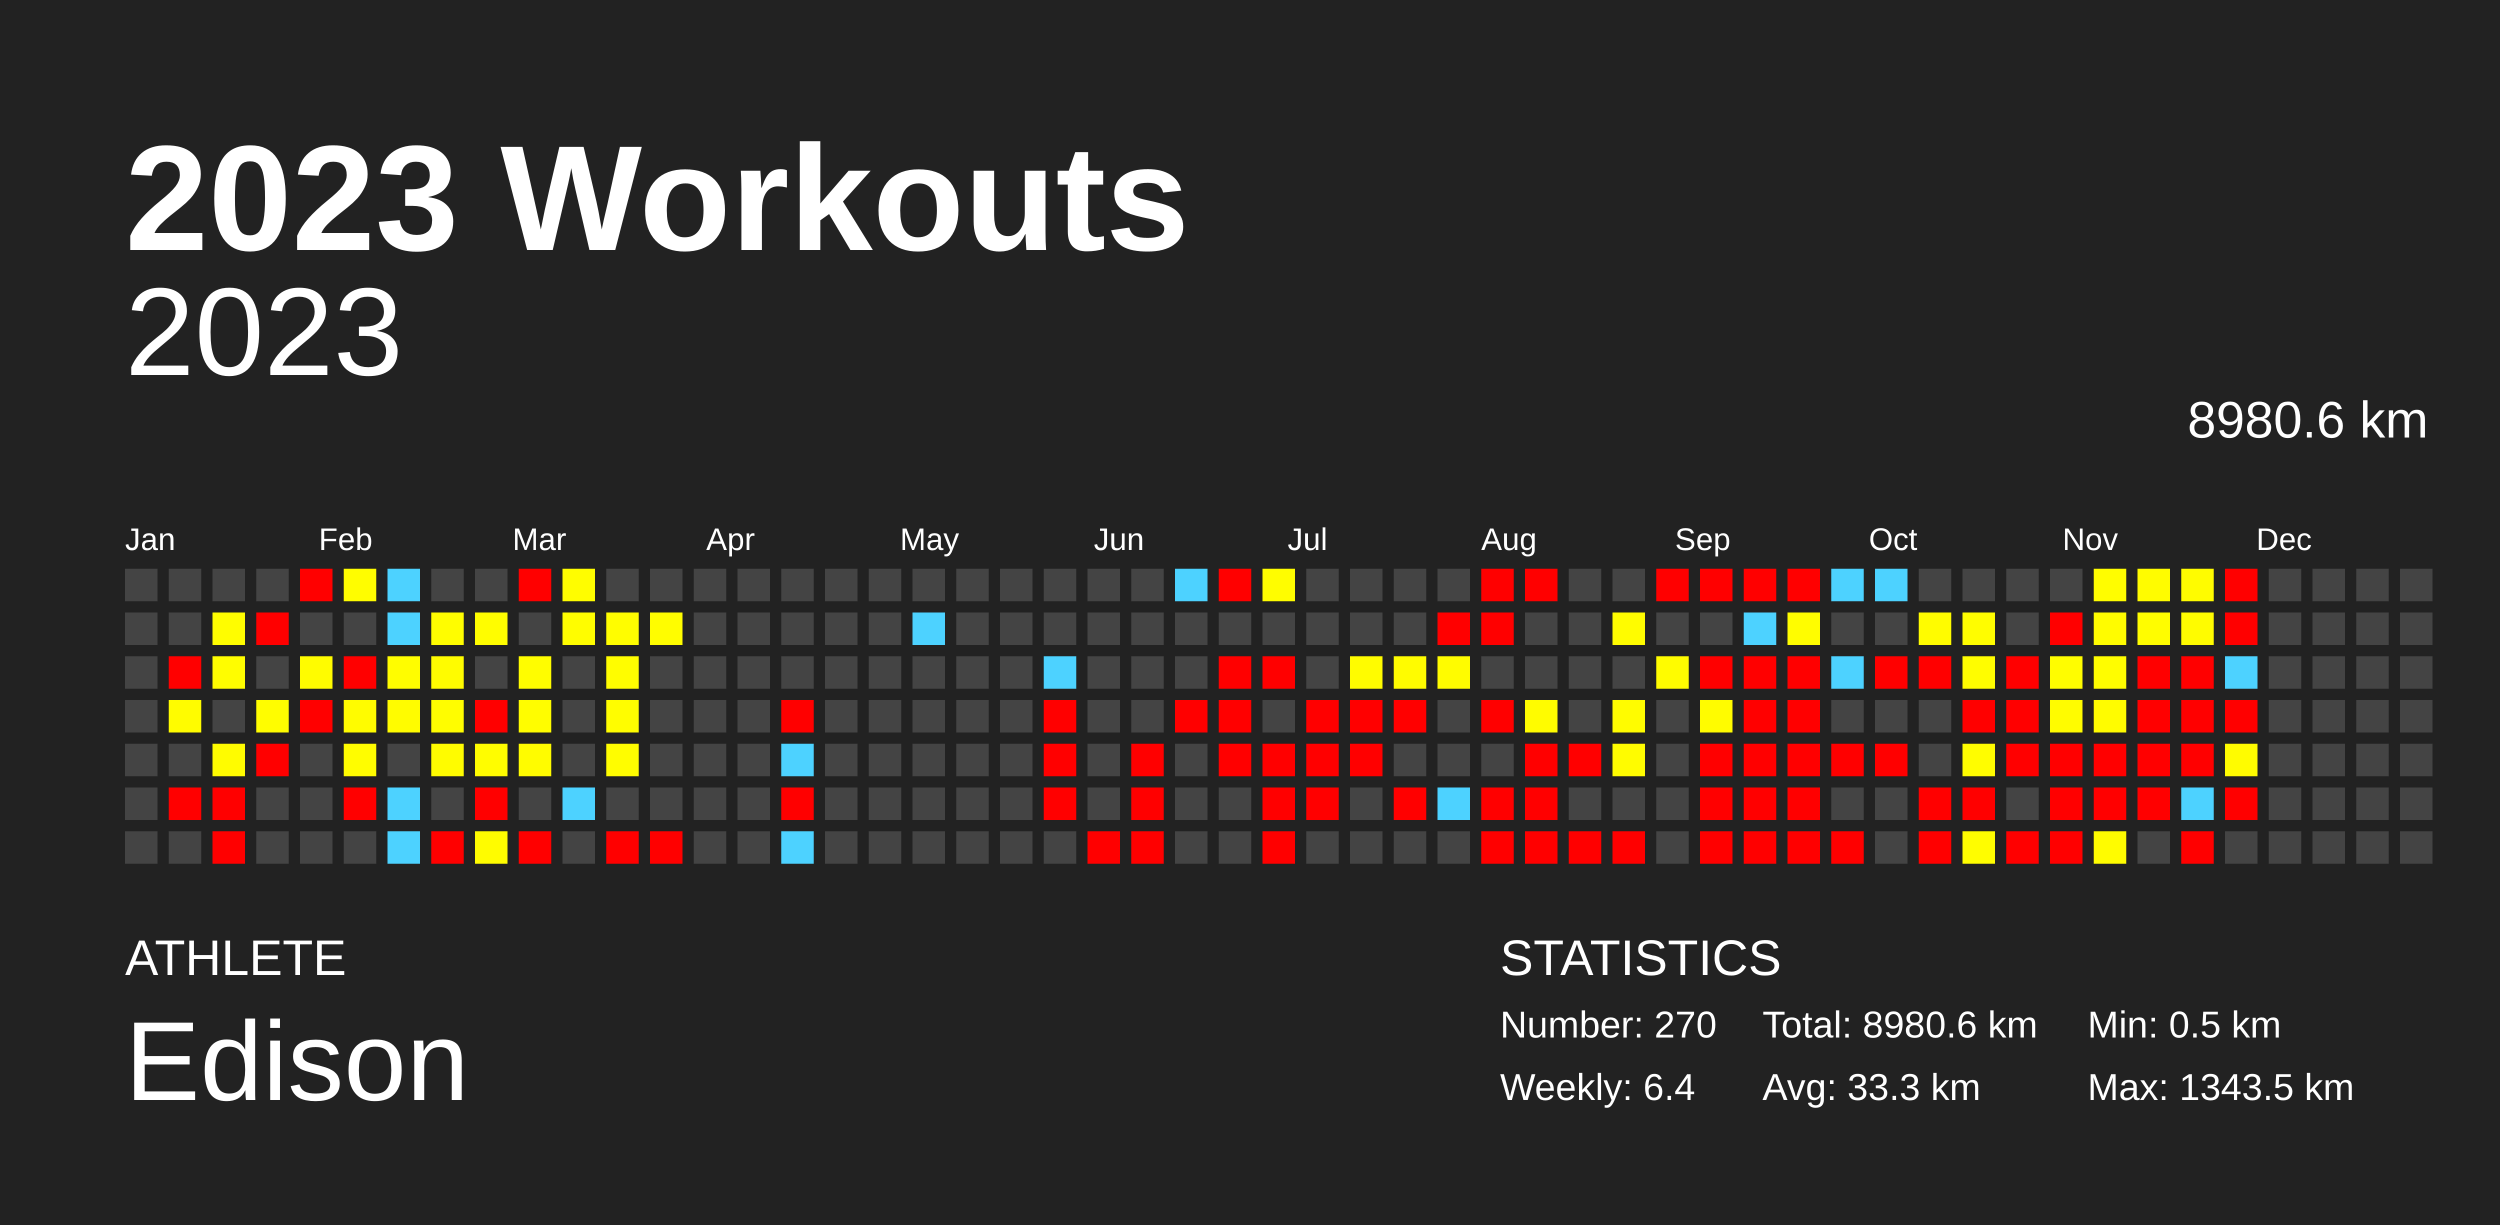
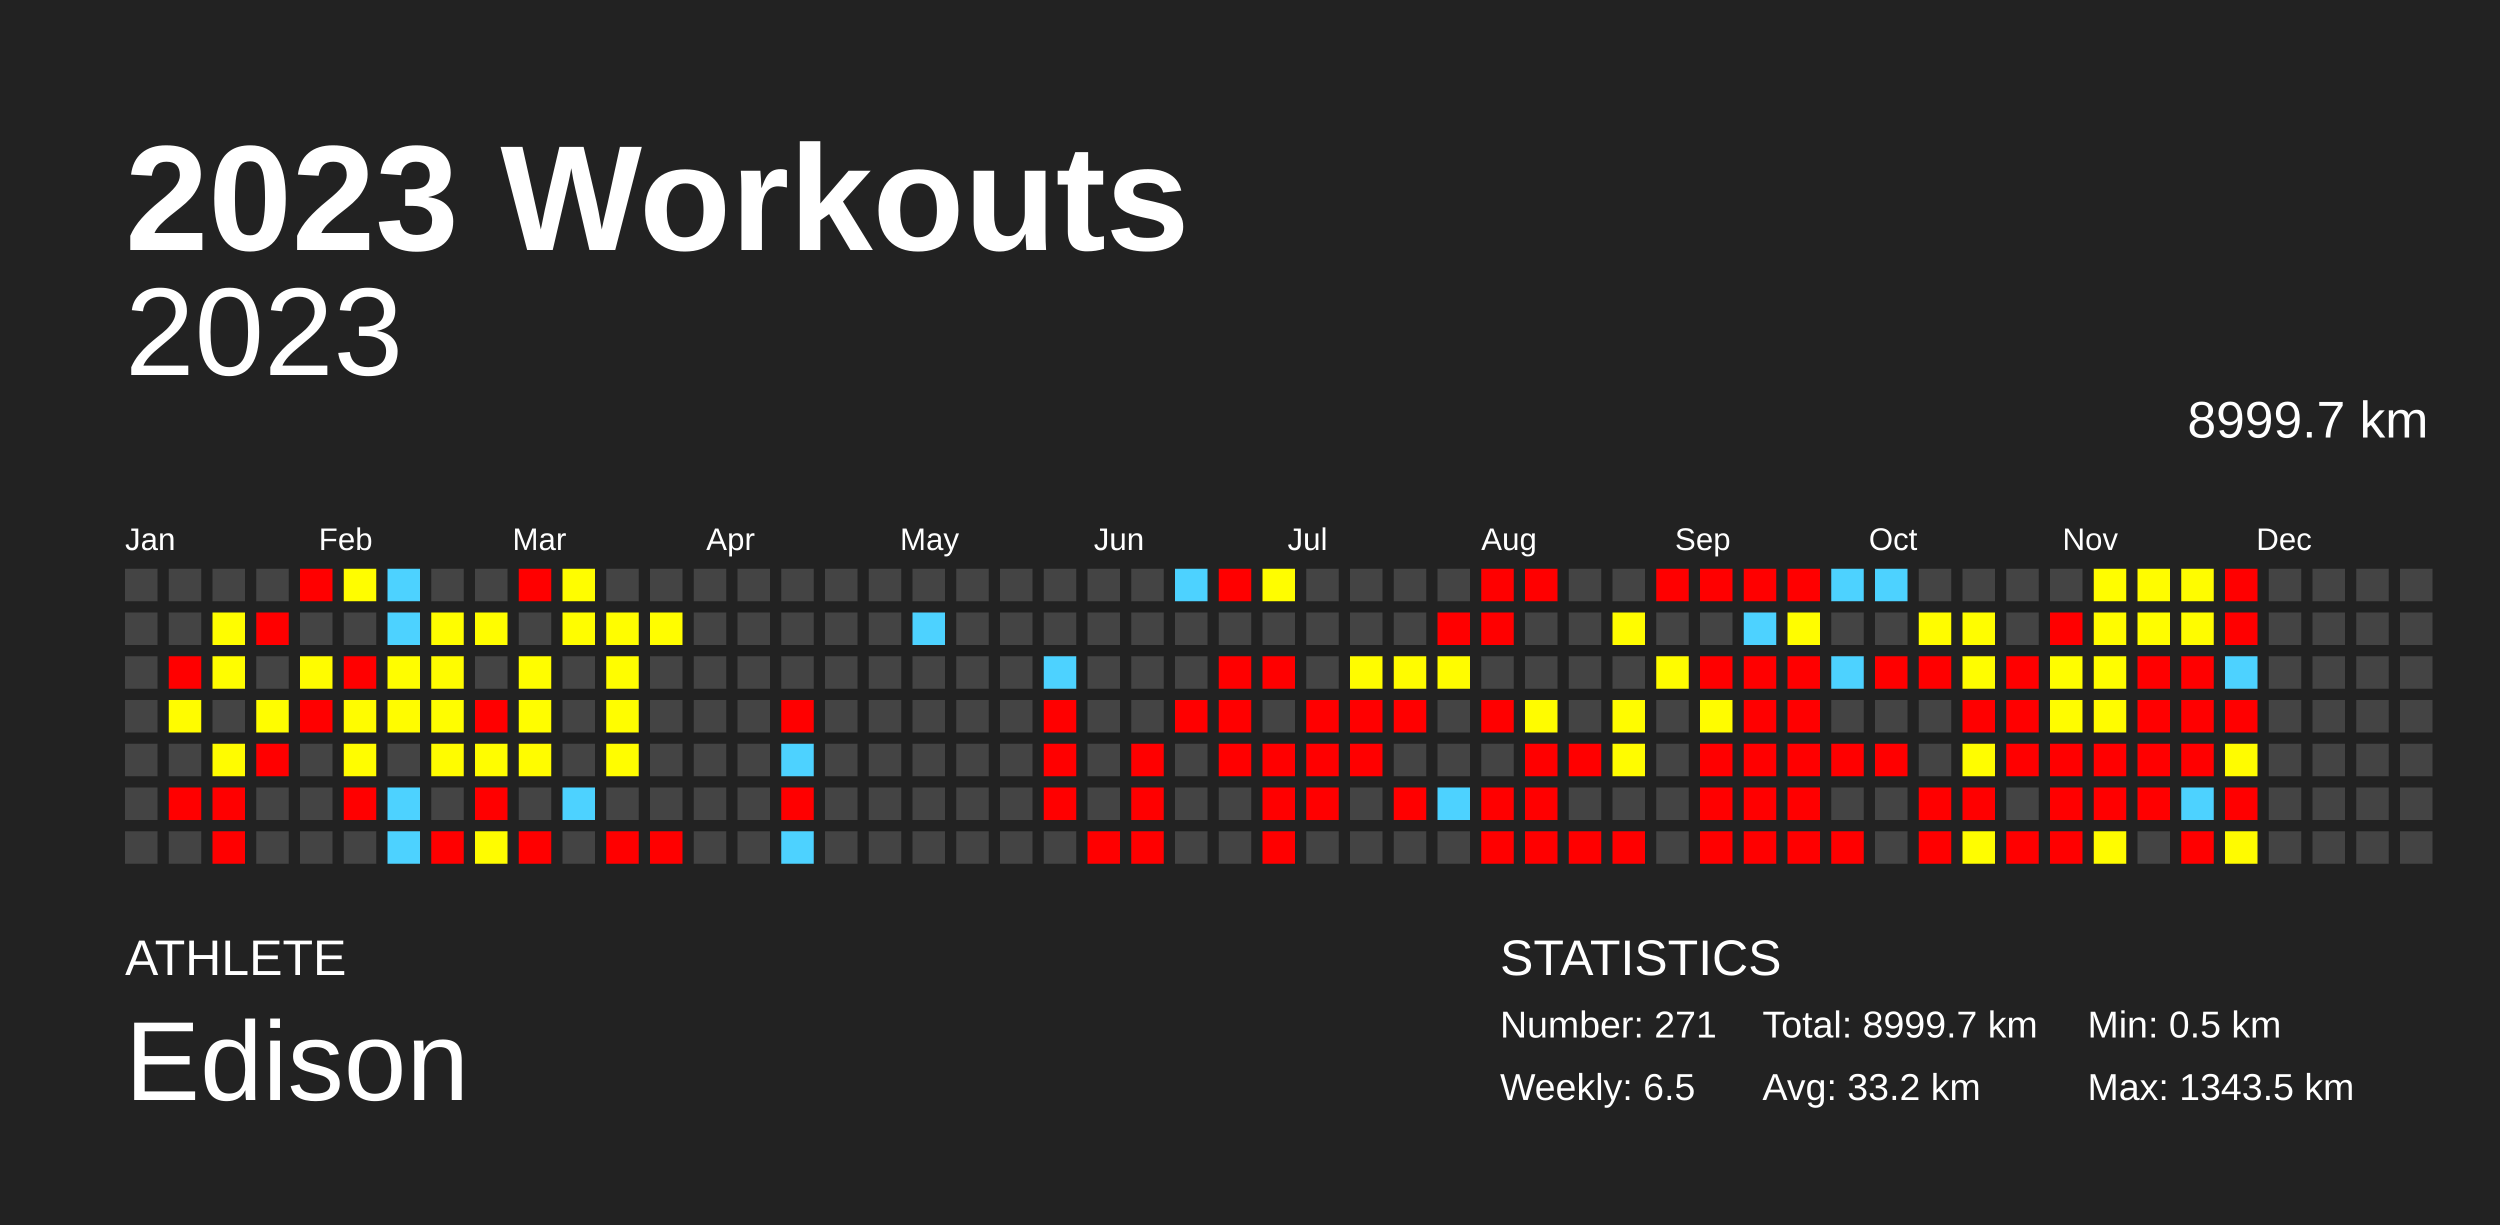
<svg xmlns="http://www.w3.org/2000/svg" baseProfile="full" height="98mm" version="1.1" viewBox="0,0,200,98" width="200mm">
  <defs />
  <rect fill="#222222" height="98" width="200" x="0" y="0" />
  <text fill="#FFFFFF" style="font-size:12px; font-family:Arial; font-weight:bold;" x="10" y="20">2023 Workouts</text>
  <text fill="#FFFFFF" style="font-size:4px; font-family:Arial" x="10" y="78">ATHLETE</text>
  <text fill="#FFFFFF" style="font-size:9px; font-family:Arial" x="10" y="88">Edison</text>
  <text fill="#FFFFFF" style="font-size:4px; font-family:Arial" x="120" y="78">STATISTICS</text>
-   <text fill="#FFFFFF" style="font-size:3px; font-family:Arial" x="120" y="83">Number: 270</text>
-   <text fill="#FFFFFF" style="font-size:3px; font-family:Arial" x="120" y="88">Weekly: 6.4</text>
-   <text fill="#FFFFFF" style="font-size:3px; font-family:Arial" x="141" y="83">Total: 8980.6 km</text>
-   <text fill="#FFFFFF" style="font-size:3px; font-family:Arial" x="141" y="88">Avg: 33.3 km</text>
+   <text fill="#FFFFFF" style="font-size:3px; font-family:Arial" x="120" y="83">Number: 271</text>
+   <text fill="#FFFFFF" style="font-size:3px; font-family:Arial" x="120" y="88">Weekly: 6.5</text>
+   <text fill="#FFFFFF" style="font-size:3px; font-family:Arial" x="141" y="83">Total: 8999.7 km</text>
+   <text fill="#FFFFFF" style="font-size:3px; font-family:Arial" x="141" y="88">Avg: 33.2 km</text>
  <text fill="#FFFFFF" style="font-size:3px; font-family:Arial" x="167" y="83">Min: 0.5 km</text>
  <text fill="#FFFFFF" style="font-size:3px; font-family:Arial" x="167" y="88">Max: 1343.5 km</text>
  <text alignment-baseline="hanging" fill="#FFFFFF" style="font-size:10.0px; font-family:Arial;" x="10" y="30">2023</text>
-   <text alignment-baseline="hanging" fill="#FFFFFF" style="font-size:4.125px; font-family:Arial;" x="175" y="35">8980.6 km</text>
+   <text alignment-baseline="hanging" fill="#FFFFFF" style="font-size:4.125px; font-family:Arial;" x="175" y="35">8999.7 km</text>
  <text fill="#FFFFFF" style="font-size:2.5px; font-family:Arial" x="10.0" y="44">Jan</text>
  <text fill="#FFFFFF" style="font-size:2.5px; font-family:Arial" x="25.5" y="44">Feb</text>
  <text fill="#FFFFFF" style="font-size:2.5px; font-family:Arial" x="41.0" y="44">Mar</text>
  <text fill="#FFFFFF" style="font-size:2.5px; font-family:Arial" x="56.5" y="44">Apr</text>
  <text fill="#FFFFFF" style="font-size:2.5px; font-family:Arial" x="72.0" y="44">May</text>
  <text fill="#FFFFFF" style="font-size:2.5px; font-family:Arial" x="87.5" y="44">Jun</text>
  <text fill="#FFFFFF" style="font-size:2.5px; font-family:Arial" x="103.0" y="44">Jul</text>
  <text fill="#FFFFFF" style="font-size:2.5px; font-family:Arial" x="118.5" y="44">Aug</text>
  <text fill="#FFFFFF" style="font-size:2.5px; font-family:Arial" x="134.0" y="44">Sep</text>
  <text fill="#FFFFFF" style="font-size:2.5px; font-family:Arial" x="149.5" y="44">Oct</text>
  <text fill="#FFFFFF" style="font-size:2.5px; font-family:Arial" x="165.0" y="44">Nov</text>
  <text fill="#FFFFFF" style="font-size:2.5px; font-family:Arial" x="180.5" y="44">Dec</text>
  <rect fill="#444444" height="2.6" width="2.6" x="10.0" y="45.5" />
  <rect fill="#444444" height="2.6" width="2.6" x="10.0" y="49.0" />
  <rect fill="#444444" height="2.6" width="2.6" x="10.0" y="52.5" />
  <rect fill="#444444" height="2.6" width="2.6" x="10.0" y="56.0" />
  <rect fill="#444444" height="2.6" width="2.6" x="10.0" y="59.5" />
  <rect fill="#444444" height="2.6" width="2.6" x="10.0" y="63.0" />
  <rect fill="#444444" height="2.6" width="2.6" x="10.0" y="66.5" />
  <rect fill="#444444" height="2.6" width="2.6" x="13.5" y="45.5" />
  <rect fill="#444444" height="2.6" width="2.6" x="13.5" y="49.0" />
  <rect fill="red" height="2.6" width="2.6" x="13.5" y="52.5" />
  <rect fill="#fffc00" height="2.6" width="2.6" x="13.5" y="56.0" />
  <rect fill="#444444" height="2.6" width="2.6" x="13.5" y="59.5" />
  <rect fill="red" height="2.6" width="2.6" x="13.5" y="63.0" />
  <rect fill="#444444" height="2.6" width="2.6" x="13.5" y="66.5" />
  <rect fill="#444444" height="2.6" width="2.6" x="17.0" y="45.5" />
  <rect fill="#fffd00" height="2.6" width="2.6" x="17.0" y="49.0" />
  <rect fill="#fffd00" height="2.6" width="2.6" x="17.0" y="52.5" />
  <rect fill="#444444" height="2.6" width="2.6" x="17.0" y="56.0" />
  <rect fill="#fffc00" height="2.6" width="2.6" x="17.0" y="59.5" />
  <rect fill="red" height="2.6" width="2.6" x="17.0" y="63.0" />
  <rect fill="red" height="2.6" width="2.6" x="17.0" y="66.5" />
  <rect fill="#444444" height="2.6" width="2.6" x="20.5" y="45.5" />
  <rect fill="red" height="2.6" width="2.6" x="20.5" y="49.0" />
  <rect fill="#444444" height="2.6" width="2.6" x="20.5" y="52.5" />
  <rect fill="#fffd00" height="2.6" width="2.6" x="20.5" y="56.0" />
  <rect fill="red" height="2.6" width="2.6" x="20.5" y="59.5" />
  <rect fill="#444444" height="2.6" width="2.6" x="20.5" y="63.0" />
  <rect fill="#444444" height="2.6" width="2.6" x="20.5" y="66.5" />
  <rect fill="red" height="2.6" width="2.6" x="24.0" y="45.5" />
  <rect fill="#444444" height="2.6" width="2.6" x="24.0" y="49.0" />
  <rect fill="#fffc00" height="2.6" width="2.6" x="24.0" y="52.5" />
  <rect fill="red" height="2.6" width="2.6" x="24.0" y="56.0" />
  <rect fill="#444444" height="2.6" width="2.6" x="24.0" y="59.5" />
  <rect fill="#444444" height="2.6" width="2.6" x="24.0" y="63.0" />
  <rect fill="#444444" height="2.6" width="2.6" x="24.0" y="66.5" />
  <rect fill="#fffd00" height="2.6" width="2.6" x="27.5" y="45.5" />
  <rect fill="#444444" height="2.6" width="2.6" x="27.5" y="49.0" />
  <rect fill="red" height="2.6" width="2.6" x="27.5" y="52.5" />
  <rect fill="#fffc00" height="2.6" width="2.6" x="27.5" y="56.0" />
  <rect fill="#fffd00" height="2.6" width="2.6" x="27.5" y="59.5" />
  <rect fill="red" height="2.6" width="2.6" x="27.5" y="63.0" />
  <rect fill="#444444" height="2.6" width="2.6" x="27.5" y="66.5" />
  <rect fill="#4dd2ff" height="2.6" width="2.6" x="31.0" y="45.5" />
  <rect fill="#4dd2ff" height="2.6" width="2.6" x="31.0" y="49.0" />
  <rect fill="#fffd00" height="2.6" width="2.6" x="31.0" y="52.5" />
  <rect fill="#fffc00" height="2.6" width="2.6" x="31.0" y="56.0" />
  <rect fill="#444444" height="2.6" width="2.6" x="31.0" y="59.5" />
  <rect fill="#4dd2ff" height="2.6" width="2.6" x="31.0" y="63.0" />
  <rect fill="#4dd2ff" height="2.6" width="2.6" x="31.0" y="66.5" />
  <rect fill="#444444" height="2.6" width="2.6" x="34.5" y="45.5" />
  <rect fill="#fffd00" height="2.6" width="2.6" x="34.5" y="49.0" />
  <rect fill="#fffc00" height="2.6" width="2.6" x="34.5" y="52.5" />
  <rect fill="#fffd00" height="2.6" width="2.6" x="34.5" y="56.0" />
  <rect fill="#fffc00" height="2.6" width="2.6" x="34.5" y="59.5" />
  <rect fill="#444444" height="2.6" width="2.6" x="34.5" y="63.0" />
  <rect fill="red" height="2.6" width="2.6" x="34.5" y="66.5" />
  <rect fill="#444444" height="2.6" width="2.6" x="38.0" y="45.5" />
  <rect fill="#fffd00" height="2.6" width="2.6" x="38.0" y="49.0" />
  <rect fill="#444444" height="2.6" width="2.6" x="38.0" y="52.5" />
  <rect fill="red" height="2.6" width="2.6" x="38.0" y="56.0" />
  <rect fill="#fffd00" height="2.6" width="2.6" x="38.0" y="59.5" />
  <rect fill="red" height="2.6" width="2.6" x="38.0" y="63.0" />
  <rect fill="#fffc00" height="2.6" width="2.6" x="38.0" y="66.5" />
  <rect fill="red" height="2.6" width="2.6" x="41.5" y="45.5" />
  <rect fill="#444444" height="2.6" width="2.6" x="41.5" y="49.0" />
  <rect fill="#fffd00" height="2.6" width="2.6" x="41.5" y="52.5" />
  <rect fill="#fffd00" height="2.6" width="2.6" x="41.5" y="56.0" />
  <rect fill="#fffc00" height="2.6" width="2.6" x="41.5" y="59.5" />
  <rect fill="#444444" height="2.6" width="2.6" x="41.5" y="63.0" />
  <rect fill="red" height="2.6" width="2.6" x="41.5" y="66.5" />
  <rect fill="#fffd00" height="2.6" width="2.6" x="45.0" y="45.5" />
  <rect fill="#fffd00" height="2.6" width="2.6" x="45.0" y="49.0" />
  <rect fill="#444444" height="2.6" width="2.6" x="45.0" y="52.5" />
  <rect fill="#444444" height="2.6" width="2.6" x="45.0" y="56.0" />
  <rect fill="#444444" height="2.6" width="2.6" x="45.0" y="59.5" />
  <rect fill="#4dd2ff" height="2.6" width="2.6" x="45.0" y="63.0" />
  <rect fill="#444444" height="2.6" width="2.6" x="45.0" y="66.5" />
  <rect fill="#444444" height="2.6" width="2.6" x="48.5" y="45.5" />
  <rect fill="#fffd00" height="2.6" width="2.6" x="48.5" y="49.0" />
  <rect fill="#fffd00" height="2.6" width="2.6" x="48.5" y="52.5" />
  <rect fill="#fffd00" height="2.6" width="2.6" x="48.5" y="56.0" />
  <rect fill="#fffd00" height="2.6" width="2.6" x="48.5" y="59.5" />
  <rect fill="#444444" height="2.6" width="2.6" x="48.5" y="63.0" />
  <rect fill="red" height="2.6" width="2.6" x="48.5" y="66.5" />
  <rect fill="#444444" height="2.6" width="2.6" x="52.0" y="45.5" />
  <rect fill="#fffd00" height="2.6" width="2.6" x="52.0" y="49.0" />
  <rect fill="#444444" height="2.6" width="2.6" x="52.0" y="52.5" />
  <rect fill="#444444" height="2.6" width="2.6" x="52.0" y="56.0" />
  <rect fill="#444444" height="2.6" width="2.6" x="52.0" y="59.5" />
  <rect fill="#444444" height="2.6" width="2.6" x="52.0" y="63.0" />
  <rect fill="red" height="2.6" width="2.6" x="52.0" y="66.5" />
  <rect fill="#444444" height="2.6" width="2.6" x="55.5" y="45.5" />
  <rect fill="#444444" height="2.6" width="2.6" x="55.5" y="49.0" />
  <rect fill="#444444" height="2.6" width="2.6" x="55.5" y="52.5" />
  <rect fill="#444444" height="2.6" width="2.6" x="55.5" y="56.0" />
  <rect fill="#444444" height="2.6" width="2.6" x="55.5" y="59.5" />
  <rect fill="#444444" height="2.6" width="2.6" x="55.5" y="63.0" />
  <rect fill="#444444" height="2.6" width="2.6" x="55.5" y="66.5" />
  <rect fill="#444444" height="2.6" width="2.6" x="59.0" y="45.5" />
  <rect fill="#444444" height="2.6" width="2.6" x="59.0" y="49.0" />
  <rect fill="#444444" height="2.6" width="2.6" x="59.0" y="52.5" />
  <rect fill="#444444" height="2.6" width="2.6" x="59.0" y="56.0" />
  <rect fill="#444444" height="2.6" width="2.6" x="59.0" y="59.5" />
  <rect fill="#444444" height="2.6" width="2.6" x="59.0" y="63.0" />
  <rect fill="#444444" height="2.6" width="2.6" x="59.0" y="66.5" />
  <rect fill="#444444" height="2.6" width="2.6" x="62.5" y="45.5" />
  <rect fill="#444444" height="2.6" width="2.6" x="62.5" y="49.0" />
  <rect fill="#444444" height="2.6" width="2.6" x="62.5" y="52.5" />
  <rect fill="red" height="2.6" width="2.6" x="62.5" y="56.0" />
  <rect fill="#4dd2ff" height="2.6" width="2.6" x="62.5" y="59.5" />
  <rect fill="red" height="2.6" width="2.6" x="62.5" y="63.0" />
  <rect fill="#4dd2ff" height="2.6" width="2.6" x="62.5" y="66.5" />
  <rect fill="#444444" height="2.6" width="2.6" x="66.0" y="45.5" />
  <rect fill="#444444" height="2.6" width="2.6" x="66.0" y="49.0" />
  <rect fill="#444444" height="2.6" width="2.6" x="66.0" y="52.5" />
  <rect fill="#444444" height="2.6" width="2.6" x="66.0" y="56.0" />
  <rect fill="#444444" height="2.6" width="2.6" x="66.0" y="59.5" />
  <rect fill="#444444" height="2.6" width="2.6" x="66.0" y="63.0" />
  <rect fill="#444444" height="2.6" width="2.6" x="66.0" y="66.5" />
  <rect fill="#444444" height="2.6" width="2.6" x="69.5" y="45.5" />
  <rect fill="#444444" height="2.6" width="2.6" x="69.5" y="49.0" />
  <rect fill="#444444" height="2.6" width="2.6" x="69.5" y="52.5" />
  <rect fill="#444444" height="2.6" width="2.6" x="69.5" y="56.0" />
  <rect fill="#444444" height="2.6" width="2.6" x="69.5" y="59.5" />
  <rect fill="#444444" height="2.6" width="2.6" x="69.5" y="63.0" />
  <rect fill="#444444" height="2.6" width="2.6" x="69.5" y="66.5" />
  <rect fill="#444444" height="2.6" width="2.6" x="73.0" y="45.5" />
  <rect fill="#4dd2ff" height="2.6" width="2.6" x="73.0" y="49.0" />
  <rect fill="#444444" height="2.6" width="2.6" x="73.0" y="52.5" />
  <rect fill="#444444" height="2.6" width="2.6" x="73.0" y="56.0" />
  <rect fill="#444444" height="2.6" width="2.6" x="73.0" y="59.5" />
  <rect fill="#444444" height="2.6" width="2.6" x="73.0" y="63.0" />
  <rect fill="#444444" height="2.6" width="2.6" x="73.0" y="66.5" />
  <rect fill="#444444" height="2.6" width="2.6" x="76.5" y="45.5" />
  <rect fill="#444444" height="2.6" width="2.6" x="76.5" y="49.0" />
  <rect fill="#444444" height="2.6" width="2.6" x="76.5" y="52.5" />
  <rect fill="#444444" height="2.6" width="2.6" x="76.5" y="56.0" />
  <rect fill="#444444" height="2.6" width="2.6" x="76.5" y="59.5" />
  <rect fill="#444444" height="2.6" width="2.6" x="76.5" y="63.0" />
  <rect fill="#444444" height="2.6" width="2.6" x="76.5" y="66.5" />
  <rect fill="#444444" height="2.6" width="2.6" x="80.0" y="45.5" />
  <rect fill="#444444" height="2.6" width="2.6" x="80.0" y="49.0" />
  <rect fill="#444444" height="2.6" width="2.6" x="80.0" y="52.5" />
  <rect fill="#444444" height="2.6" width="2.6" x="80.0" y="56.0" />
  <rect fill="#444444" height="2.6" width="2.6" x="80.0" y="59.5" />
  <rect fill="#444444" height="2.6" width="2.6" x="80.0" y="63.0" />
  <rect fill="#444444" height="2.6" width="2.6" x="80.0" y="66.5" />
  <rect fill="#444444" height="2.6" width="2.6" x="83.5" y="45.5" />
  <rect fill="#444444" height="2.6" width="2.6" x="83.5" y="49.0" />
  <rect fill="#4dd2ff" height="2.6" width="2.6" x="83.5" y="52.5" />
  <rect fill="red" height="2.6" width="2.6" x="83.5" y="56.0" />
  <rect fill="red" height="2.6" width="2.6" x="83.5" y="59.5" />
  <rect fill="red" height="2.6" width="2.6" x="83.5" y="63.0" />
  <rect fill="#444444" height="2.6" width="2.6" x="83.5" y="66.5" />
  <rect fill="#444444" height="2.6" width="2.6" x="87.0" y="45.5" />
  <rect fill="#444444" height="2.6" width="2.6" x="87.0" y="49.0" />
  <rect fill="#444444" height="2.6" width="2.6" x="87.0" y="52.5" />
  <rect fill="#444444" height="2.6" width="2.6" x="87.0" y="56.0" />
  <rect fill="#444444" height="2.6" width="2.6" x="87.0" y="59.5" />
  <rect fill="#444444" height="2.6" width="2.6" x="87.0" y="63.0" />
  <rect fill="red" height="2.6" width="2.6" x="87.0" y="66.5" />
  <rect fill="#444444" height="2.6" width="2.6" x="90.5" y="45.5" />
  <rect fill="#444444" height="2.6" width="2.6" x="90.5" y="49.0" />
  <rect fill="#444444" height="2.6" width="2.6" x="90.5" y="52.5" />
  <rect fill="#444444" height="2.6" width="2.6" x="90.5" y="56.0" />
  <rect fill="red" height="2.6" width="2.6" x="90.5" y="59.5" />
  <rect fill="red" height="2.6" width="2.6" x="90.5" y="63.0" />
  <rect fill="red" height="2.6" width="2.6" x="90.5" y="66.5" />
  <rect fill="#4dd2ff" height="2.6" width="2.6" x="94.0" y="45.5" />
  <rect fill="#444444" height="2.6" width="2.6" x="94.0" y="49.0" />
  <rect fill="#444444" height="2.6" width="2.6" x="94.0" y="52.5" />
  <rect fill="red" height="2.6" width="2.6" x="94.0" y="56.0" />
  <rect fill="#444444" height="2.6" width="2.6" x="94.0" y="59.5" />
  <rect fill="#444444" height="2.6" width="2.6" x="94.0" y="63.0" />
  <rect fill="#444444" height="2.6" width="2.6" x="94.0" y="66.5" />
  <rect fill="red" height="2.6" width="2.6" x="97.5" y="45.5" />
  <rect fill="#444444" height="2.6" width="2.6" x="97.5" y="49.0" />
  <rect fill="red" height="2.6" width="2.6" x="97.5" y="52.5" />
  <rect fill="red" height="2.6" width="2.6" x="97.5" y="56.0" />
  <rect fill="red" height="2.6" width="2.6" x="97.5" y="59.5" />
  <rect fill="#444444" height="2.6" width="2.6" x="97.5" y="63.0" />
  <rect fill="#444444" height="2.6" width="2.6" x="97.5" y="66.5" />
  <rect fill="#fffd00" height="2.6" width="2.6" x="101.0" y="45.5" />
  <rect fill="#444444" height="2.6" width="2.6" x="101.0" y="49.0" />
  <rect fill="red" height="2.6" width="2.6" x="101.0" y="52.5" />
  <rect fill="#444444" height="2.6" width="2.6" x="101.0" y="56.0" />
  <rect fill="red" height="2.6" width="2.6" x="101.0" y="59.5" />
  <rect fill="red" height="2.6" width="2.6" x="101.0" y="63.0" />
  <rect fill="red" height="2.6" width="2.6" x="101.0" y="66.5" />
  <rect fill="#444444" height="2.6" width="2.6" x="104.5" y="45.5" />
  <rect fill="#444444" height="2.6" width="2.6" x="104.5" y="49.0" />
  <rect fill="#444444" height="2.6" width="2.6" x="104.5" y="52.5" />
  <rect fill="red" height="2.6" width="2.6" x="104.5" y="56.0" />
  <rect fill="red" height="2.6" width="2.6" x="104.5" y="59.5" />
  <rect fill="red" height="2.6" width="2.6" x="104.5" y="63.0" />
  <rect fill="#444444" height="2.6" width="2.6" x="104.5" y="66.5" />
  <rect fill="#444444" height="2.6" width="2.6" x="108.0" y="45.5" />
  <rect fill="#444444" height="2.6" width="2.6" x="108.0" y="49.0" />
  <rect fill="#fffc00" height="2.6" width="2.6" x="108.0" y="52.5" />
  <rect fill="red" height="2.6" width="2.6" x="108.0" y="56.0" />
  <rect fill="red" height="2.6" width="2.6" x="108.0" y="59.5" />
  <rect fill="#444444" height="2.6" width="2.6" x="108.0" y="63.0" />
  <rect fill="#444444" height="2.6" width="2.6" x="108.0" y="66.5" />
  <rect fill="#444444" height="2.6" width="2.6" x="111.5" y="45.5" />
  <rect fill="#444444" height="2.6" width="2.6" x="111.5" y="49.0" />
  <rect fill="#fffc00" height="2.6" width="2.6" x="111.5" y="52.5" />
  <rect fill="red" height="2.6" width="2.6" x="111.5" y="56.0" />
  <rect fill="#444444" height="2.6" width="2.6" x="111.5" y="59.5" />
  <rect fill="red" height="2.6" width="2.6" x="111.5" y="63.0" />
  <rect fill="#444444" height="2.6" width="2.6" x="111.5" y="66.5" />
  <rect fill="#444444" height="2.6" width="2.6" x="115.0" y="45.5" />
  <rect fill="red" height="2.6" width="2.6" x="115.0" y="49.0" />
  <rect fill="#fffc00" height="2.6" width="2.6" x="115.0" y="52.5" />
  <rect fill="#444444" height="2.6" width="2.6" x="115.0" y="56.0" />
  <rect fill="#444444" height="2.6" width="2.6" x="115.0" y="59.5" />
  <rect fill="#4dd2ff" height="2.6" width="2.6" x="115.0" y="63.0" />
  <rect fill="#444444" height="2.6" width="2.6" x="115.0" y="66.5" />
  <rect fill="red" height="2.6" width="2.6" x="118.5" y="45.5" />
  <rect fill="red" height="2.6" width="2.6" x="118.5" y="49.0" />
  <rect fill="#444444" height="2.6" width="2.6" x="118.5" y="52.5" />
  <rect fill="red" height="2.6" width="2.6" x="118.5" y="56.0" />
  <rect fill="#444444" height="2.6" width="2.6" x="118.5" y="59.5" />
  <rect fill="red" height="2.6" width="2.6" x="118.5" y="63.0" />
  <rect fill="red" height="2.6" width="2.6" x="118.5" y="66.5" />
  <rect fill="red" height="2.6" width="2.6" x="122.0" y="45.5" />
  <rect fill="#444444" height="2.6" width="2.6" x="122.0" y="49.0" />
  <rect fill="#444444" height="2.6" width="2.6" x="122.0" y="52.5" />
  <rect fill="#fffc00" height="2.6" width="2.6" x="122.0" y="56.0" />
  <rect fill="red" height="2.6" width="2.6" x="122.0" y="59.5" />
  <rect fill="red" height="2.6" width="2.6" x="122.0" y="63.0" />
  <rect fill="red" height="2.6" width="2.6" x="122.0" y="66.5" />
  <rect fill="#444444" height="2.6" width="2.6" x="125.5" y="45.5" />
  <rect fill="#444444" height="2.6" width="2.6" x="125.5" y="49.0" />
  <rect fill="#444444" height="2.6" width="2.6" x="125.5" y="52.5" />
  <rect fill="#444444" height="2.6" width="2.6" x="125.5" y="56.0" />
  <rect fill="red" height="2.6" width="2.6" x="125.5" y="59.5" />
  <rect fill="#444444" height="2.6" width="2.6" x="125.5" y="63.0" />
  <rect fill="red" height="2.6" width="2.6" x="125.5" y="66.5" />
  <rect fill="#444444" height="2.6" width="2.6" x="129.0" y="45.5" />
  <rect fill="#fffc00" height="2.6" width="2.6" x="129.0" y="49.0" />
  <rect fill="#444444" height="2.6" width="2.6" x="129.0" y="52.5" />
  <rect fill="#fffc00" height="2.6" width="2.6" x="129.0" y="56.0" />
  <rect fill="#fffc00" height="2.6" width="2.6" x="129.0" y="59.5" />
  <rect fill="#444444" height="2.6" width="2.6" x="129.0" y="63.0" />
  <rect fill="red" height="2.6" width="2.6" x="129.0" y="66.5" />
  <rect fill="red" height="2.6" width="2.6" x="132.5" y="45.5" />
  <rect fill="#444444" height="2.6" width="2.6" x="132.5" y="49.0" />
  <rect fill="#fffc00" height="2.6" width="2.6" x="132.5" y="52.5" />
  <rect fill="#444444" height="2.6" width="2.6" x="132.5" y="56.0" />
  <rect fill="#444444" height="2.6" width="2.6" x="132.5" y="59.5" />
  <rect fill="#444444" height="2.6" width="2.6" x="132.5" y="63.0" />
  <rect fill="#444444" height="2.6" width="2.6" x="132.5" y="66.5" />
  <rect fill="red" height="2.6" width="2.6" x="136.0" y="45.5" />
  <rect fill="#444444" height="2.6" width="2.6" x="136.0" y="49.0" />
  <rect fill="red" height="2.6" width="2.6" x="136.0" y="52.5" />
  <rect fill="#fffc00" height="2.6" width="2.6" x="136.0" y="56.0" />
  <rect fill="red" height="2.6" width="2.6" x="136.0" y="59.5" />
  <rect fill="red" height="2.6" width="2.6" x="136.0" y="63.0" />
  <rect fill="red" height="2.6" width="2.6" x="136.0" y="66.5" />
  <rect fill="red" height="2.6" width="2.6" x="139.5" y="45.5" />
  <rect fill="#4dd2ff" height="2.6" width="2.6" x="139.5" y="49.0" />
  <rect fill="red" height="2.6" width="2.6" x="139.5" y="52.5" />
  <rect fill="red" height="2.6" width="2.6" x="139.5" y="56.0" />
  <rect fill="red" height="2.6" width="2.6" x="139.5" y="59.5" />
  <rect fill="red" height="2.6" width="2.6" x="139.5" y="63.0" />
  <rect fill="red" height="2.6" width="2.6" x="139.5" y="66.5" />
  <rect fill="red" height="2.6" width="2.6" x="143.0" y="45.5" />
  <rect fill="#fffd00" height="2.6" width="2.6" x="143.0" y="49.0" />
  <rect fill="red" height="2.6" width="2.6" x="143.0" y="52.5" />
  <rect fill="red" height="2.6" width="2.6" x="143.0" y="56.0" />
  <rect fill="red" height="2.6" width="2.6" x="143.0" y="59.5" />
  <rect fill="red" height="2.6" width="2.6" x="143.0" y="63.0" />
  <rect fill="red" height="2.6" width="2.6" x="143.0" y="66.5" />
  <rect fill="#4dd2ff" height="2.6" width="2.6" x="146.5" y="45.5" />
  <rect fill="#444444" height="2.6" width="2.6" x="146.5" y="49.0" />
  <rect fill="#4dd2ff" height="2.6" width="2.6" x="146.5" y="52.5" />
  <rect fill="#444444" height="2.6" width="2.6" x="146.5" y="56.0" />
  <rect fill="red" height="2.6" width="2.6" x="146.5" y="59.5" />
  <rect fill="#444444" height="2.6" width="2.6" x="146.5" y="63.0" />
  <rect fill="red" height="2.6" width="2.6" x="146.5" y="66.5" />
  <rect fill="#4dd2ff" height="2.6" width="2.6" x="150.0" y="45.5" />
  <rect fill="#444444" height="2.6" width="2.6" x="150.0" y="49.0" />
  <rect fill="red" height="2.6" width="2.6" x="150.0" y="52.5" />
  <rect fill="#444444" height="2.6" width="2.6" x="150.0" y="56.0" />
  <rect fill="red" height="2.6" width="2.6" x="150.0" y="59.5" />
  <rect fill="#444444" height="2.6" width="2.6" x="150.0" y="63.0" />
  <rect fill="#444444" height="2.6" width="2.6" x="150.0" y="66.5" />
  <rect fill="#444444" height="2.6" width="2.6" x="153.5" y="45.5" />
  <rect fill="#fffc00" height="2.6" width="2.6" x="153.5" y="49.0" />
  <rect fill="red" height="2.6" width="2.6" x="153.5" y="52.5" />
  <rect fill="#444444" height="2.6" width="2.6" x="153.5" y="56.0" />
  <rect fill="#444444" height="2.6" width="2.6" x="153.5" y="59.5" />
  <rect fill="red" height="2.6" width="2.6" x="153.5" y="63.0" />
  <rect fill="red" height="2.6" width="2.6" x="153.5" y="66.5" />
  <rect fill="#444444" height="2.6" width="2.6" x="157.0" y="45.5" />
  <rect fill="#fffd00" height="2.6" width="2.6" x="157.0" y="49.0" />
  <rect fill="#fffd00" height="2.6" width="2.6" x="157.0" y="52.5" />
  <rect fill="red" height="2.6" width="2.6" x="157.0" y="56.0" />
  <rect fill="#fffd00" height="2.6" width="2.6" x="157.0" y="59.5" />
  <rect fill="red" height="2.6" width="2.6" x="157.0" y="63.0" />
  <rect fill="#fffd00" height="2.6" width="2.6" x="157.0" y="66.5" />
  <rect fill="#444444" height="2.6" width="2.6" x="160.5" y="45.5" />
  <rect fill="#444444" height="2.6" width="2.6" x="160.5" y="49.0" />
  <rect fill="red" height="2.6" width="2.6" x="160.5" y="52.5" />
  <rect fill="red" height="2.6" width="2.6" x="160.5" y="56.0" />
  <rect fill="red" height="2.6" width="2.6" x="160.5" y="59.5" />
  <rect fill="#444444" height="2.6" width="2.6" x="160.5" y="63.0" />
  <rect fill="red" height="2.6" width="2.6" x="160.5" y="66.5" />
  <rect fill="#444444" height="2.6" width="2.6" x="164.0" y="45.5" />
  <rect fill="red" height="2.6" width="2.6" x="164.0" y="49.0" />
  <rect fill="#fffd00" height="2.6" width="2.6" x="164.0" y="52.5" />
  <rect fill="#fffc00" height="2.6" width="2.6" x="164.0" y="56.0" />
  <rect fill="red" height="2.6" width="2.6" x="164.0" y="59.5" />
  <rect fill="red" height="2.6" width="2.6" x="164.0" y="63.0" />
  <rect fill="red" height="2.6" width="2.6" x="164.0" y="66.5" />
  <rect fill="#fffd00" height="2.6" width="2.6" x="167.5" y="45.5" />
  <rect fill="#fffc00" height="2.6" width="2.6" x="167.5" y="49.0" />
  <rect fill="#fffd00" height="2.6" width="2.6" x="167.5" y="52.5" />
  <rect fill="#fffc00" height="2.6" width="2.6" x="167.5" y="56.0" />
  <rect fill="red" height="2.6" width="2.6" x="167.5" y="59.5" />
  <rect fill="red" height="2.6" width="2.6" x="167.5" y="63.0" />
  <rect fill="#fffc00" height="2.6" width="2.6" x="167.5" y="66.5" />
  <rect fill="#fffc00" height="2.6" width="2.6" x="171.0" y="45.5" />
  <rect fill="#fffd00" height="2.6" width="2.6" x="171.0" y="49.0" />
  <rect fill="red" height="2.6" width="2.6" x="171.0" y="52.5" />
  <rect fill="red" height="2.6" width="2.6" x="171.0" y="56.0" />
  <rect fill="red" height="2.6" width="2.6" x="171.0" y="59.5" />
  <rect fill="red" height="2.6" width="2.6" x="171.0" y="63.0" />
  <rect fill="#444444" height="2.6" width="2.6" x="171.0" y="66.5" />
  <rect fill="#fffc00" height="2.6" width="2.6" x="174.5" y="45.5" />
  <rect fill="#fffc00" height="2.6" width="2.6" x="174.5" y="49.0" />
  <rect fill="red" height="2.6" width="2.6" x="174.5" y="52.5" />
  <rect fill="red" height="2.6" width="2.6" x="174.5" y="56.0" />
  <rect fill="red" height="2.6" width="2.6" x="174.5" y="59.5" />
  <rect fill="#4dd2ff" height="2.6" width="2.6" x="174.5" y="63.0" />
  <rect fill="red" height="2.6" width="2.6" x="174.5" y="66.5" />
  <rect fill="red" height="2.6" width="2.6" x="178.0" y="45.5" />
  <rect fill="red" height="2.6" width="2.6" x="178.0" y="49.0" />
  <rect fill="#4dd2ff" height="2.6" width="2.6" x="178.0" y="52.5" />
  <rect fill="red" height="2.6" width="2.6" x="178.0" y="56.0" />
  <rect fill="#fffc00" height="2.6" width="2.6" x="178.0" y="59.5" />
  <rect fill="red" height="2.6" width="2.6" x="178.0" y="63.0" />
-   <rect fill="#444444" height="2.6" width="2.6" x="178.0" y="66.5" />
+   <rect fill="#fffb00" height="2.6" width="2.6" x="178.0" y="66.5" />
  <rect fill="#444444" height="2.6" width="2.6" x="181.5" y="45.5" />
  <rect fill="#444444" height="2.6" width="2.6" x="181.5" y="49.0" />
  <rect fill="#444444" height="2.6" width="2.6" x="181.5" y="52.5" />
  <rect fill="#444444" height="2.6" width="2.6" x="181.5" y="56.0" />
  <rect fill="#444444" height="2.6" width="2.6" x="181.5" y="59.5" />
  <rect fill="#444444" height="2.6" width="2.6" x="181.5" y="63.0" />
  <rect fill="#444444" height="2.6" width="2.6" x="181.5" y="66.5" />
  <rect fill="#444444" height="2.6" width="2.6" x="185.0" y="45.5" />
  <rect fill="#444444" height="2.6" width="2.6" x="185.0" y="49.0" />
  <rect fill="#444444" height="2.6" width="2.6" x="185.0" y="52.5" />
  <rect fill="#444444" height="2.6" width="2.6" x="185.0" y="56.0" />
  <rect fill="#444444" height="2.6" width="2.6" x="185.0" y="59.5" />
  <rect fill="#444444" height="2.6" width="2.6" x="185.0" y="63.0" />
  <rect fill="#444444" height="2.6" width="2.6" x="185.0" y="66.5" />
  <rect fill="#444444" height="2.6" width="2.6" x="188.5" y="45.5" />
  <rect fill="#444444" height="2.6" width="2.6" x="188.5" y="49.0" />
  <rect fill="#444444" height="2.6" width="2.6" x="188.5" y="52.5" />
  <rect fill="#444444" height="2.6" width="2.6" x="188.5" y="56.0" />
  <rect fill="#444444" height="2.6" width="2.6" x="188.5" y="59.5" />
  <rect fill="#444444" height="2.6" width="2.6" x="188.5" y="63.0" />
  <rect fill="#444444" height="2.6" width="2.6" x="188.5" y="66.5" />
  <rect fill="#444444" height="2.6" width="2.6" x="192.0" y="45.5" />
  <rect fill="#444444" height="2.6" width="2.6" x="192.0" y="49.0" />
  <rect fill="#444444" height="2.6" width="2.6" x="192.0" y="52.5" />
  <rect fill="#444444" height="2.6" width="2.6" x="192.0" y="56.0" />
  <rect fill="#444444" height="2.6" width="2.6" x="192.0" y="59.5" />
  <rect fill="#444444" height="2.6" width="2.6" x="192.0" y="63.0" />
  <rect fill="#444444" height="2.6" width="2.6" x="192.0" y="66.5" />
</svg>
